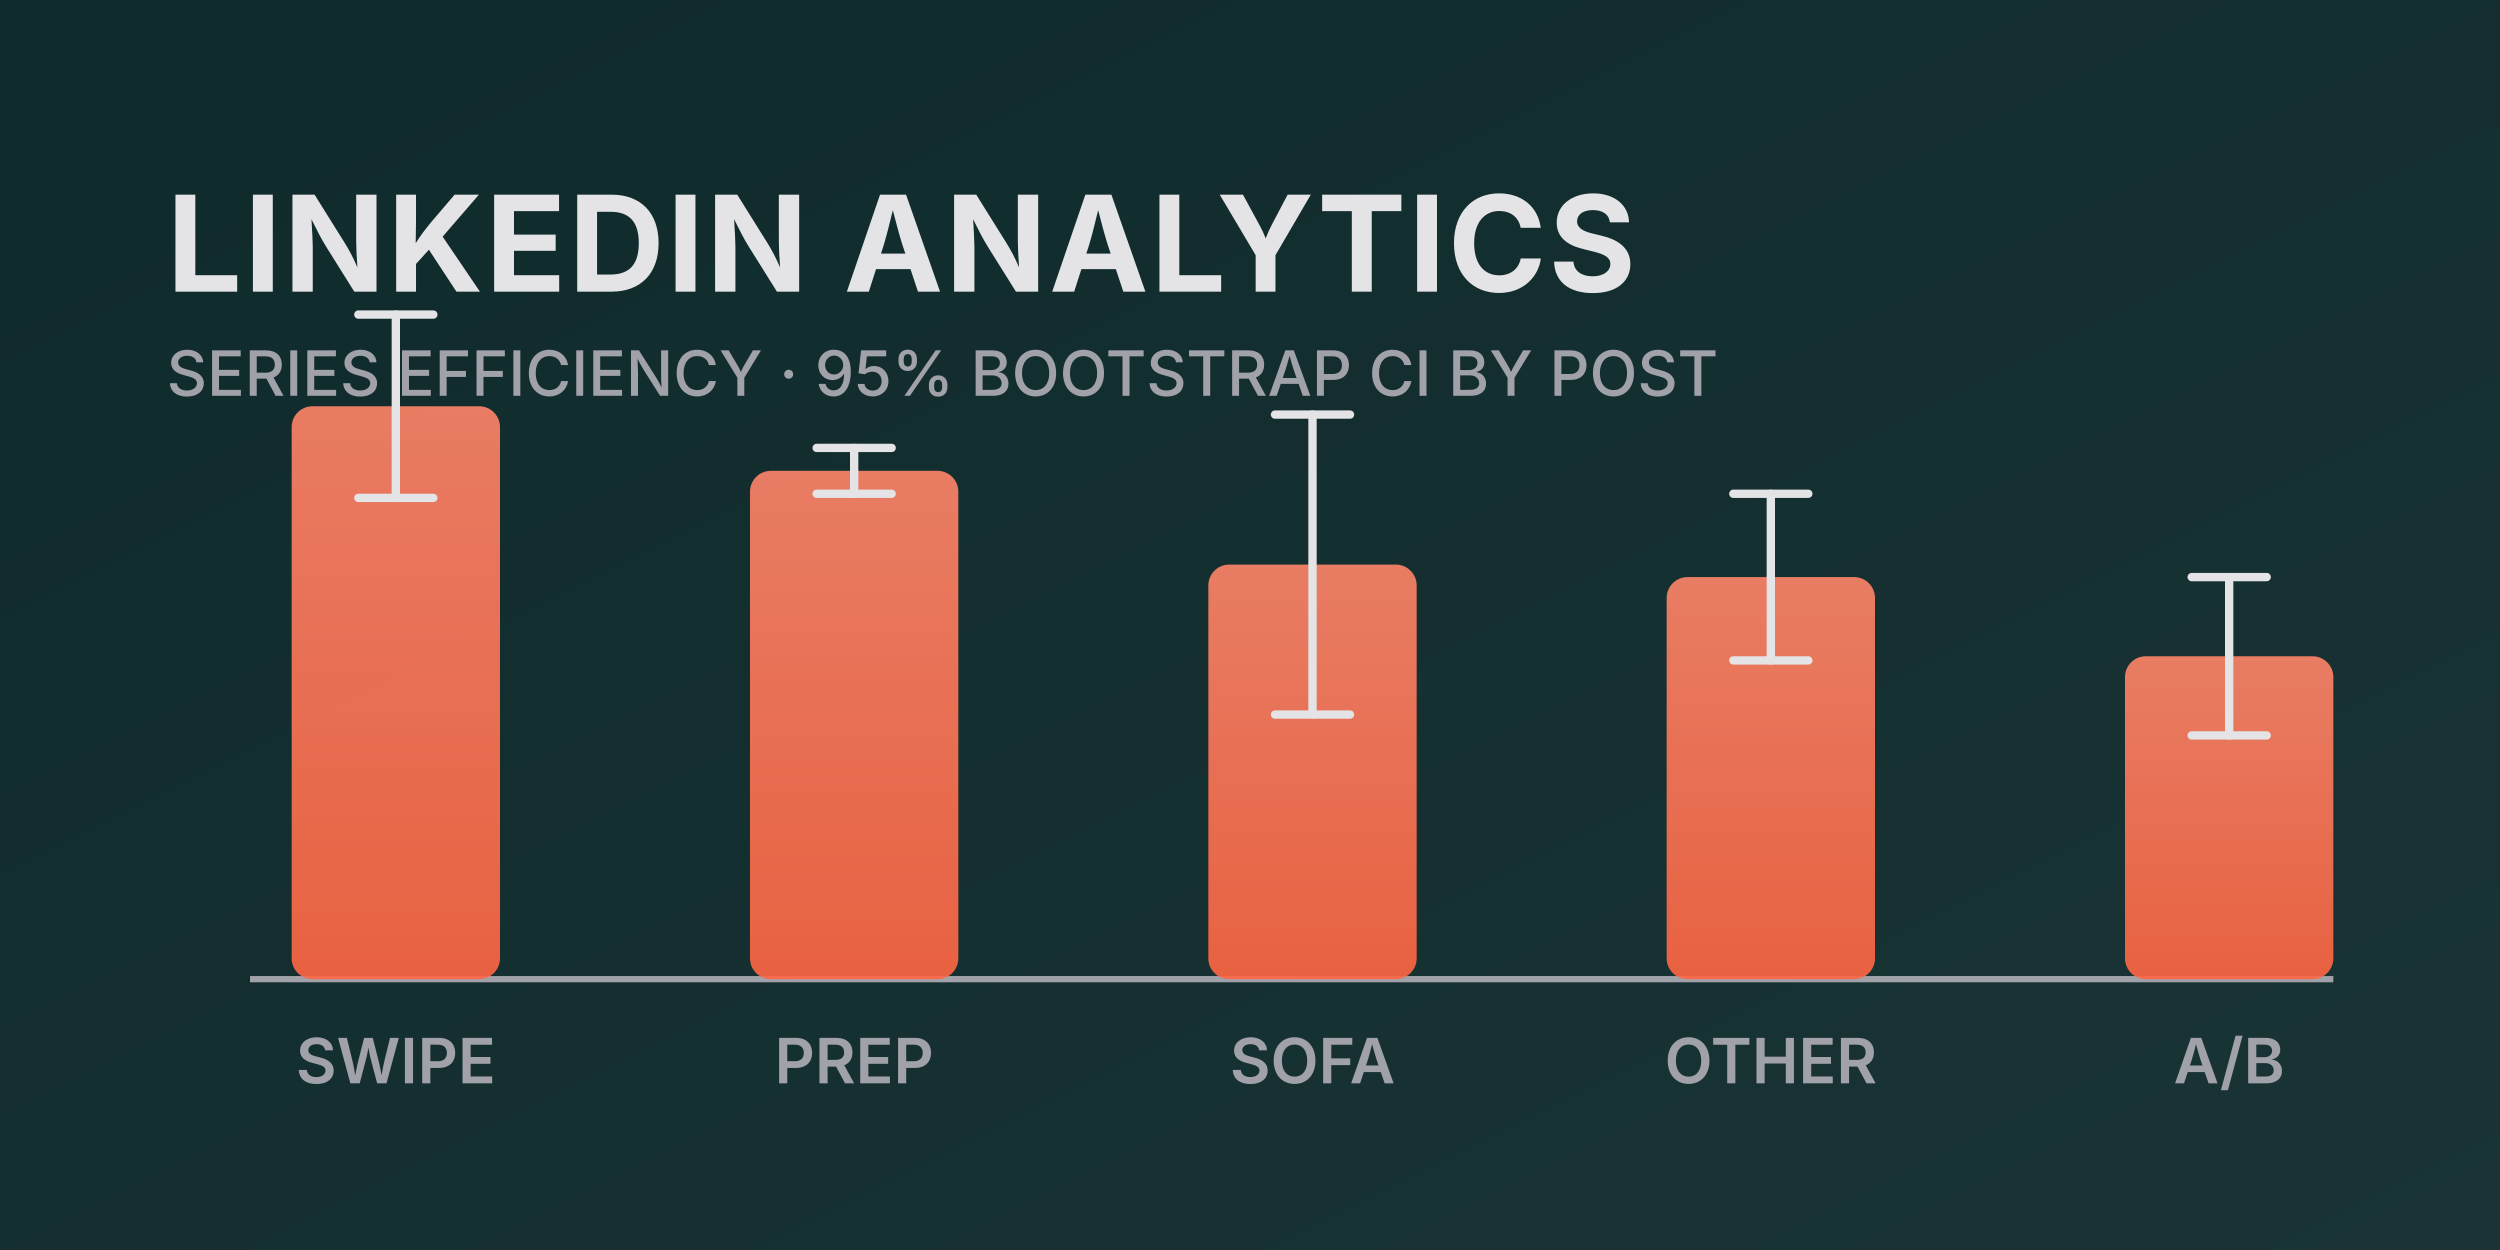
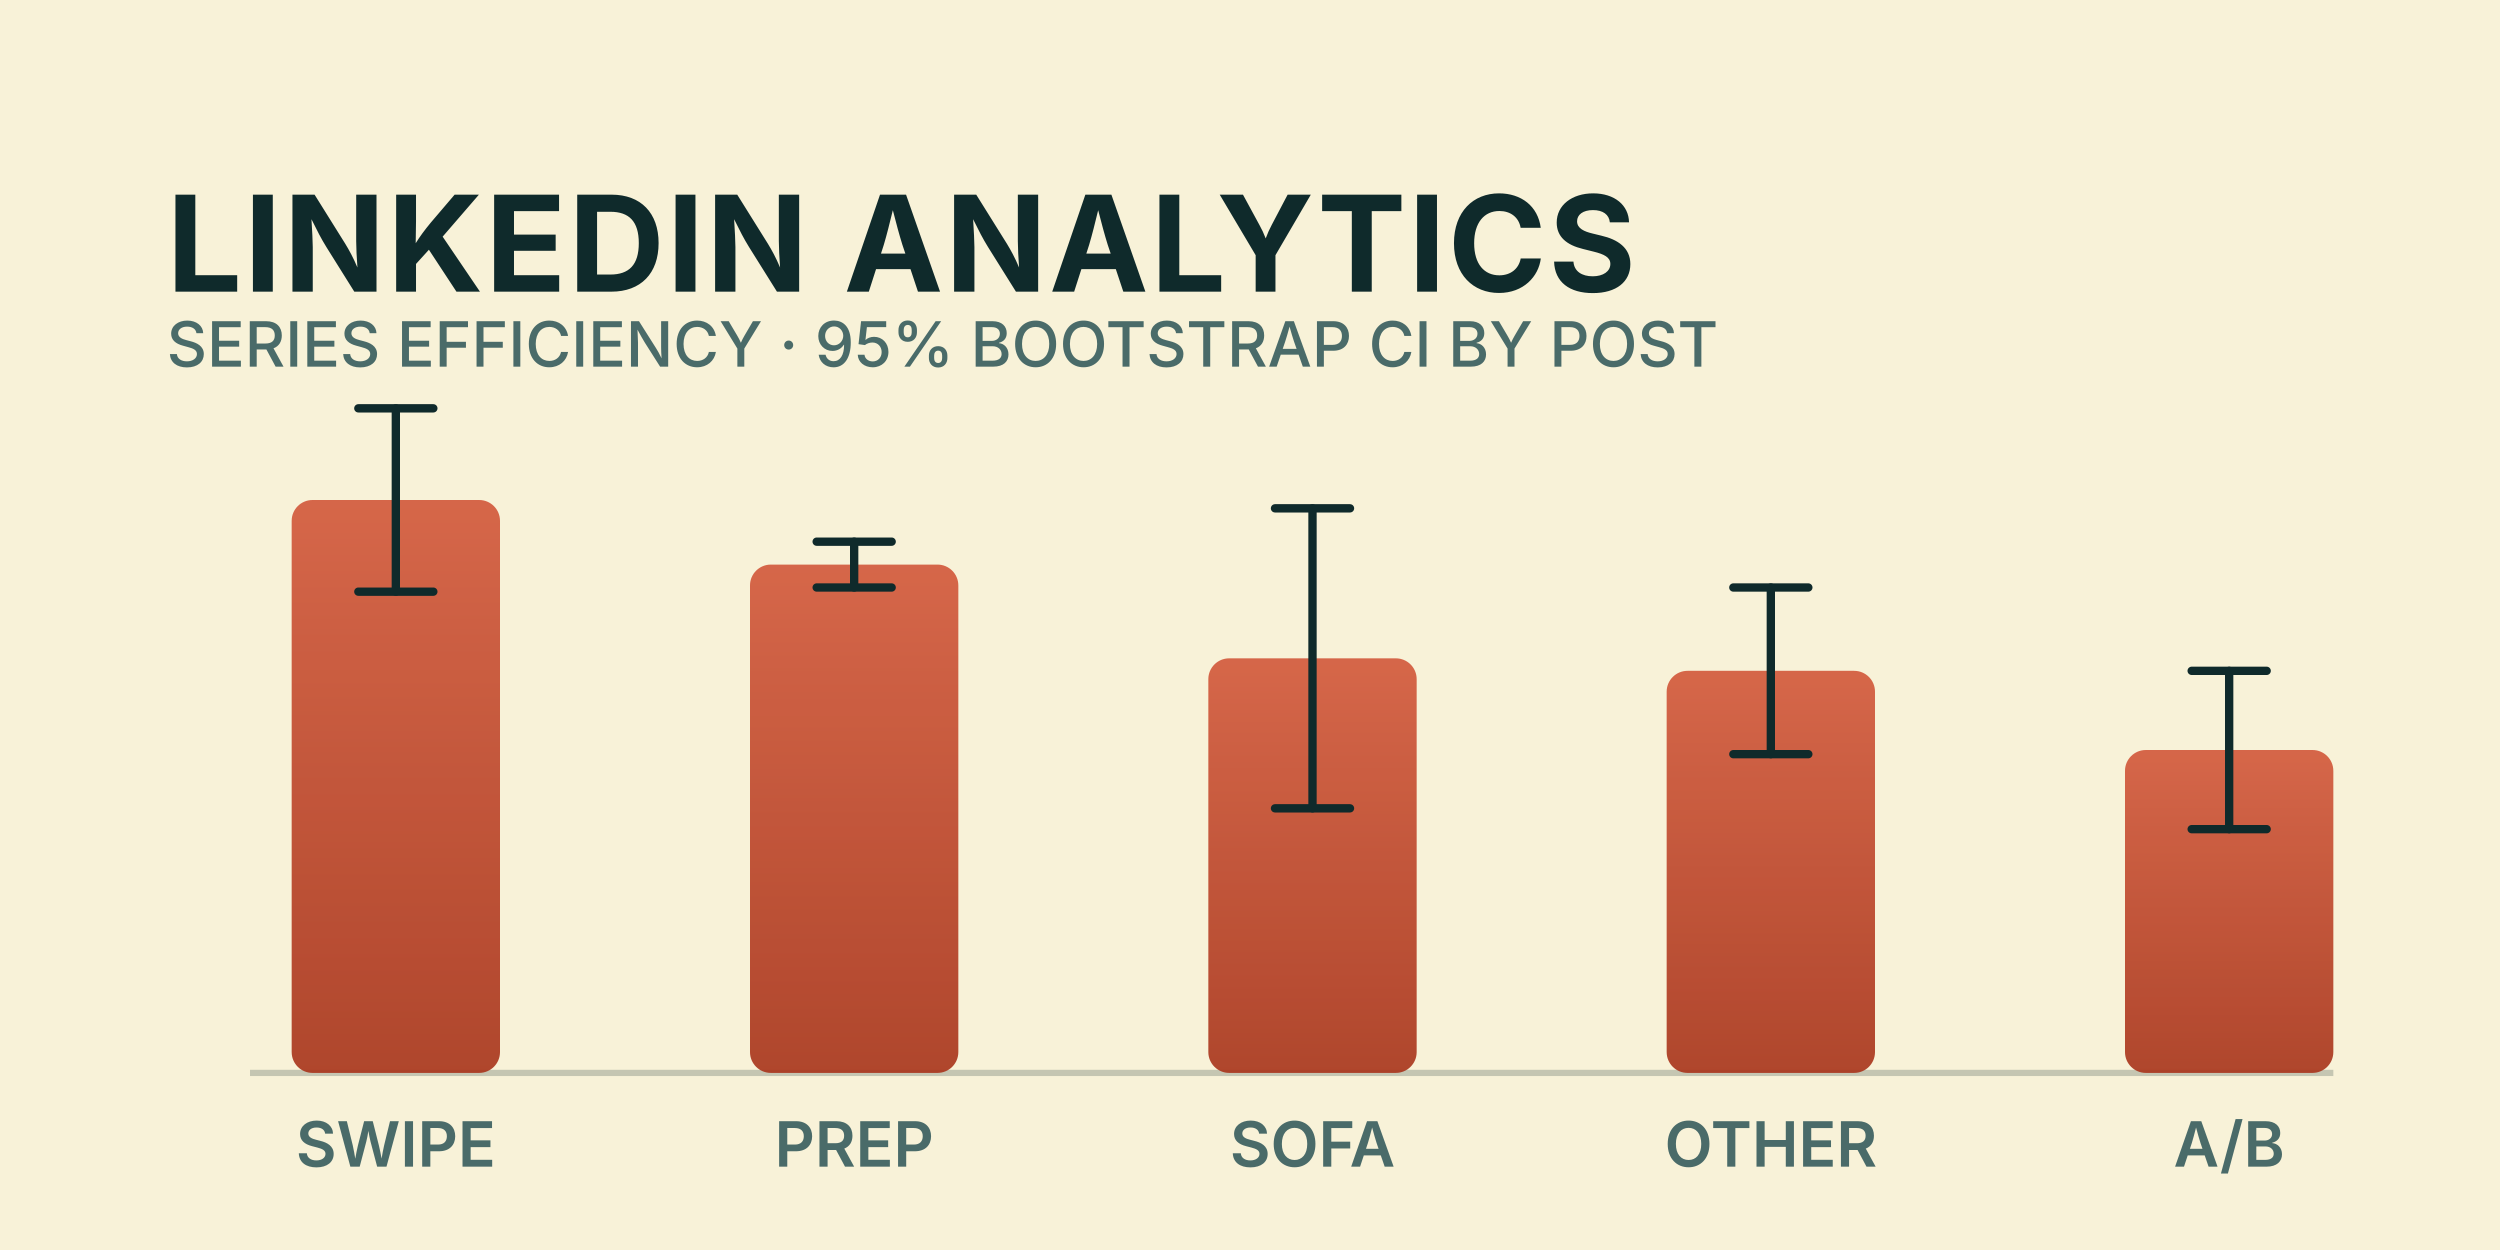
<svg xmlns="http://www.w3.org/2000/svg" viewBox="0 0 1200 600" role="img" aria-label="LinkedIn post analytics: series efficiency bars with 95% bootstrap confidence intervals">
  <defs>
    <linearGradient id="li-bg" x1="0" y1="0" x2="1" y2="1">
      <stop offset="0" stop-color="#0f2a2b" />
      <stop offset="1" stop-color="#1a3435" />
    </linearGradient>
    <linearGradient id="li-bar" x1="0" y1="0" x2="0" y2="1">
-       <stop offset="0" stop-color="#ff8569" />
-       <stop offset="1" stop-color="#ff6643" />
+       <stop offset="0" stop-color="#d2573a" />
+       <stop offset="1" stop-color="#a8331a" />
    </linearGradient>
  </defs>
-   <rect width="1200" height="600" fill="url(#li-bg)" />
-   <text x="80" y="140" font-family="Inter, system-ui, sans-serif" font-size="64" font-weight="700" letter-spacing="1" fill="#e4e4e7">LINKEDIN ANALYTICS</text>
-   <text x="80" y="190" font-family="Inter, system-ui, sans-serif" font-size="30" font-weight="500" fill="#a1a1aa">SERIES EFFICIENCY · 95% BOOTSTRAP CI BY POST</text>
-   <line x1="120" y1="470" x2="1120" y2="470" stroke="#a1a1aa" stroke-width="3" />
+   <rect width="1200" height="600" fill="#f8f2d8" />
+   <text x="80" y="140" font-family="Inter, system-ui, sans-serif" font-size="64" font-weight="700" letter-spacing="1" fill="#0f2a2b">LINKEDIN ANALYTICS</text>
+   <text x="80" y="176" font-family="Inter, system-ui, sans-serif" font-size="30" font-weight="500" fill="#4a6b69">SERIES EFFICIENCY · 95% BOOTSTRAP CI BY POST</text>
+   <line x1="120" y1="515" x2="1120" y2="515" stroke="#0f2a2b" stroke-opacity="0.22" stroke-width="3" />
  <g opacity="0.9">
-     <rect x="140" y="195" width="100" height="275" rx="10" fill="url(#li-bar)" />
-     <rect x="360" y="226" width="100" height="244" rx="10" fill="url(#li-bar)" />
-     <rect x="580" y="271" width="100" height="199" rx="10" fill="url(#li-bar)" />
-     <rect x="800" y="277" width="100" height="193" rx="10" fill="url(#li-bar)" />
-     <rect x="1020" y="315" width="100" height="155" rx="10" fill="url(#li-bar)" />
+     <rect x="140" y="240" width="100" height="275" rx="10" fill="url(#li-bar)" />
+     <rect x="360" y="271" width="100" height="244" rx="10" fill="url(#li-bar)" />
+     <rect x="580" y="316" width="100" height="199" rx="10" fill="url(#li-bar)" />
+     <rect x="800" y="322" width="100" height="193" rx="10" fill="url(#li-bar)" />
+     <rect x="1020" y="360" width="100" height="155" rx="10" fill="url(#li-bar)" />
  </g>
-   <g stroke="#e4e4e7" stroke-width="4" stroke-linecap="round">
-     <line x1="190" y1="151" x2="190" y2="239" />
-     <line x1="172" y1="151" x2="208" y2="151" />
-     <line x1="172" y1="239" x2="208" y2="239" />
-     <line x1="410" y1="215" x2="410" y2="237" />
-     <line x1="392" y1="215" x2="428" y2="215" />
-     <line x1="392" y1="237" x2="428" y2="237" />
-     <line x1="630" y1="199" x2="630" y2="343" />
-     <line x1="612" y1="199" x2="648" y2="199" />
-     <line x1="612" y1="343" x2="648" y2="343" />
-     <line x1="850" y1="237" x2="850" y2="317" />
-     <line x1="832" y1="237" x2="868" y2="237" />
-     <line x1="832" y1="317" x2="868" y2="317" />
-     <line x1="1070" y1="277" x2="1070" y2="353" />
-     <line x1="1052" y1="277" x2="1088" y2="277" />
-     <line x1="1052" y1="353" x2="1088" y2="353" />
+   <g stroke="#0f2a2b" stroke-width="4" stroke-linecap="round">
+     <line x1="190" y1="196" x2="190" y2="284" />
+     <line x1="172" y1="196" x2="208" y2="196" />
+     <line x1="172" y1="284" x2="208" y2="284" />
+     <line x1="410" y1="260" x2="410" y2="282" />
+     <line x1="392" y1="260" x2="428" y2="260" />
+     <line x1="392" y1="282" x2="428" y2="282" />
+     <line x1="630" y1="244" x2="630" y2="388" />
+     <line x1="612" y1="244" x2="648" y2="244" />
+     <line x1="612" y1="388" x2="648" y2="388" />
+     <line x1="850" y1="282" x2="850" y2="362" />
+     <line x1="832" y1="282" x2="868" y2="282" />
+     <line x1="832" y1="362" x2="868" y2="362" />
+     <line x1="1070" y1="322" x2="1070" y2="398" />
+     <line x1="1052" y1="322" x2="1088" y2="322" />
+     <line x1="1052" y1="398" x2="1088" y2="398" />
  </g>
-   <g font-family="Inter, system-ui, sans-serif" font-size="30" font-weight="600" fill="#a1a1aa" text-anchor="middle">
-     <text x="190" y="520">SWIPE</text>
-     <text x="410" y="520">PREP</text>
-     <text x="630" y="520">SOFA</text>
-     <text x="850" y="520">OTHER</text>
-     <text x="1070" y="520">A/B</text>
+   <g font-family="Inter, system-ui, sans-serif" font-size="30" font-weight="600" fill="#4a6b69" text-anchor="middle">
+     <text x="190" y="560" fill="#4a6b69">SWIPE</text>
+     <text x="410" y="560" fill="#4a6b69">PREP</text>
+     <text x="630" y="560" fill="#4a6b69">SOFA</text>
+     <text x="850" y="560" fill="#4a6b69">OTHER</text>
+     <text x="1070" y="560" fill="#4a6b69">A/B</text>
  </g>
</svg>
